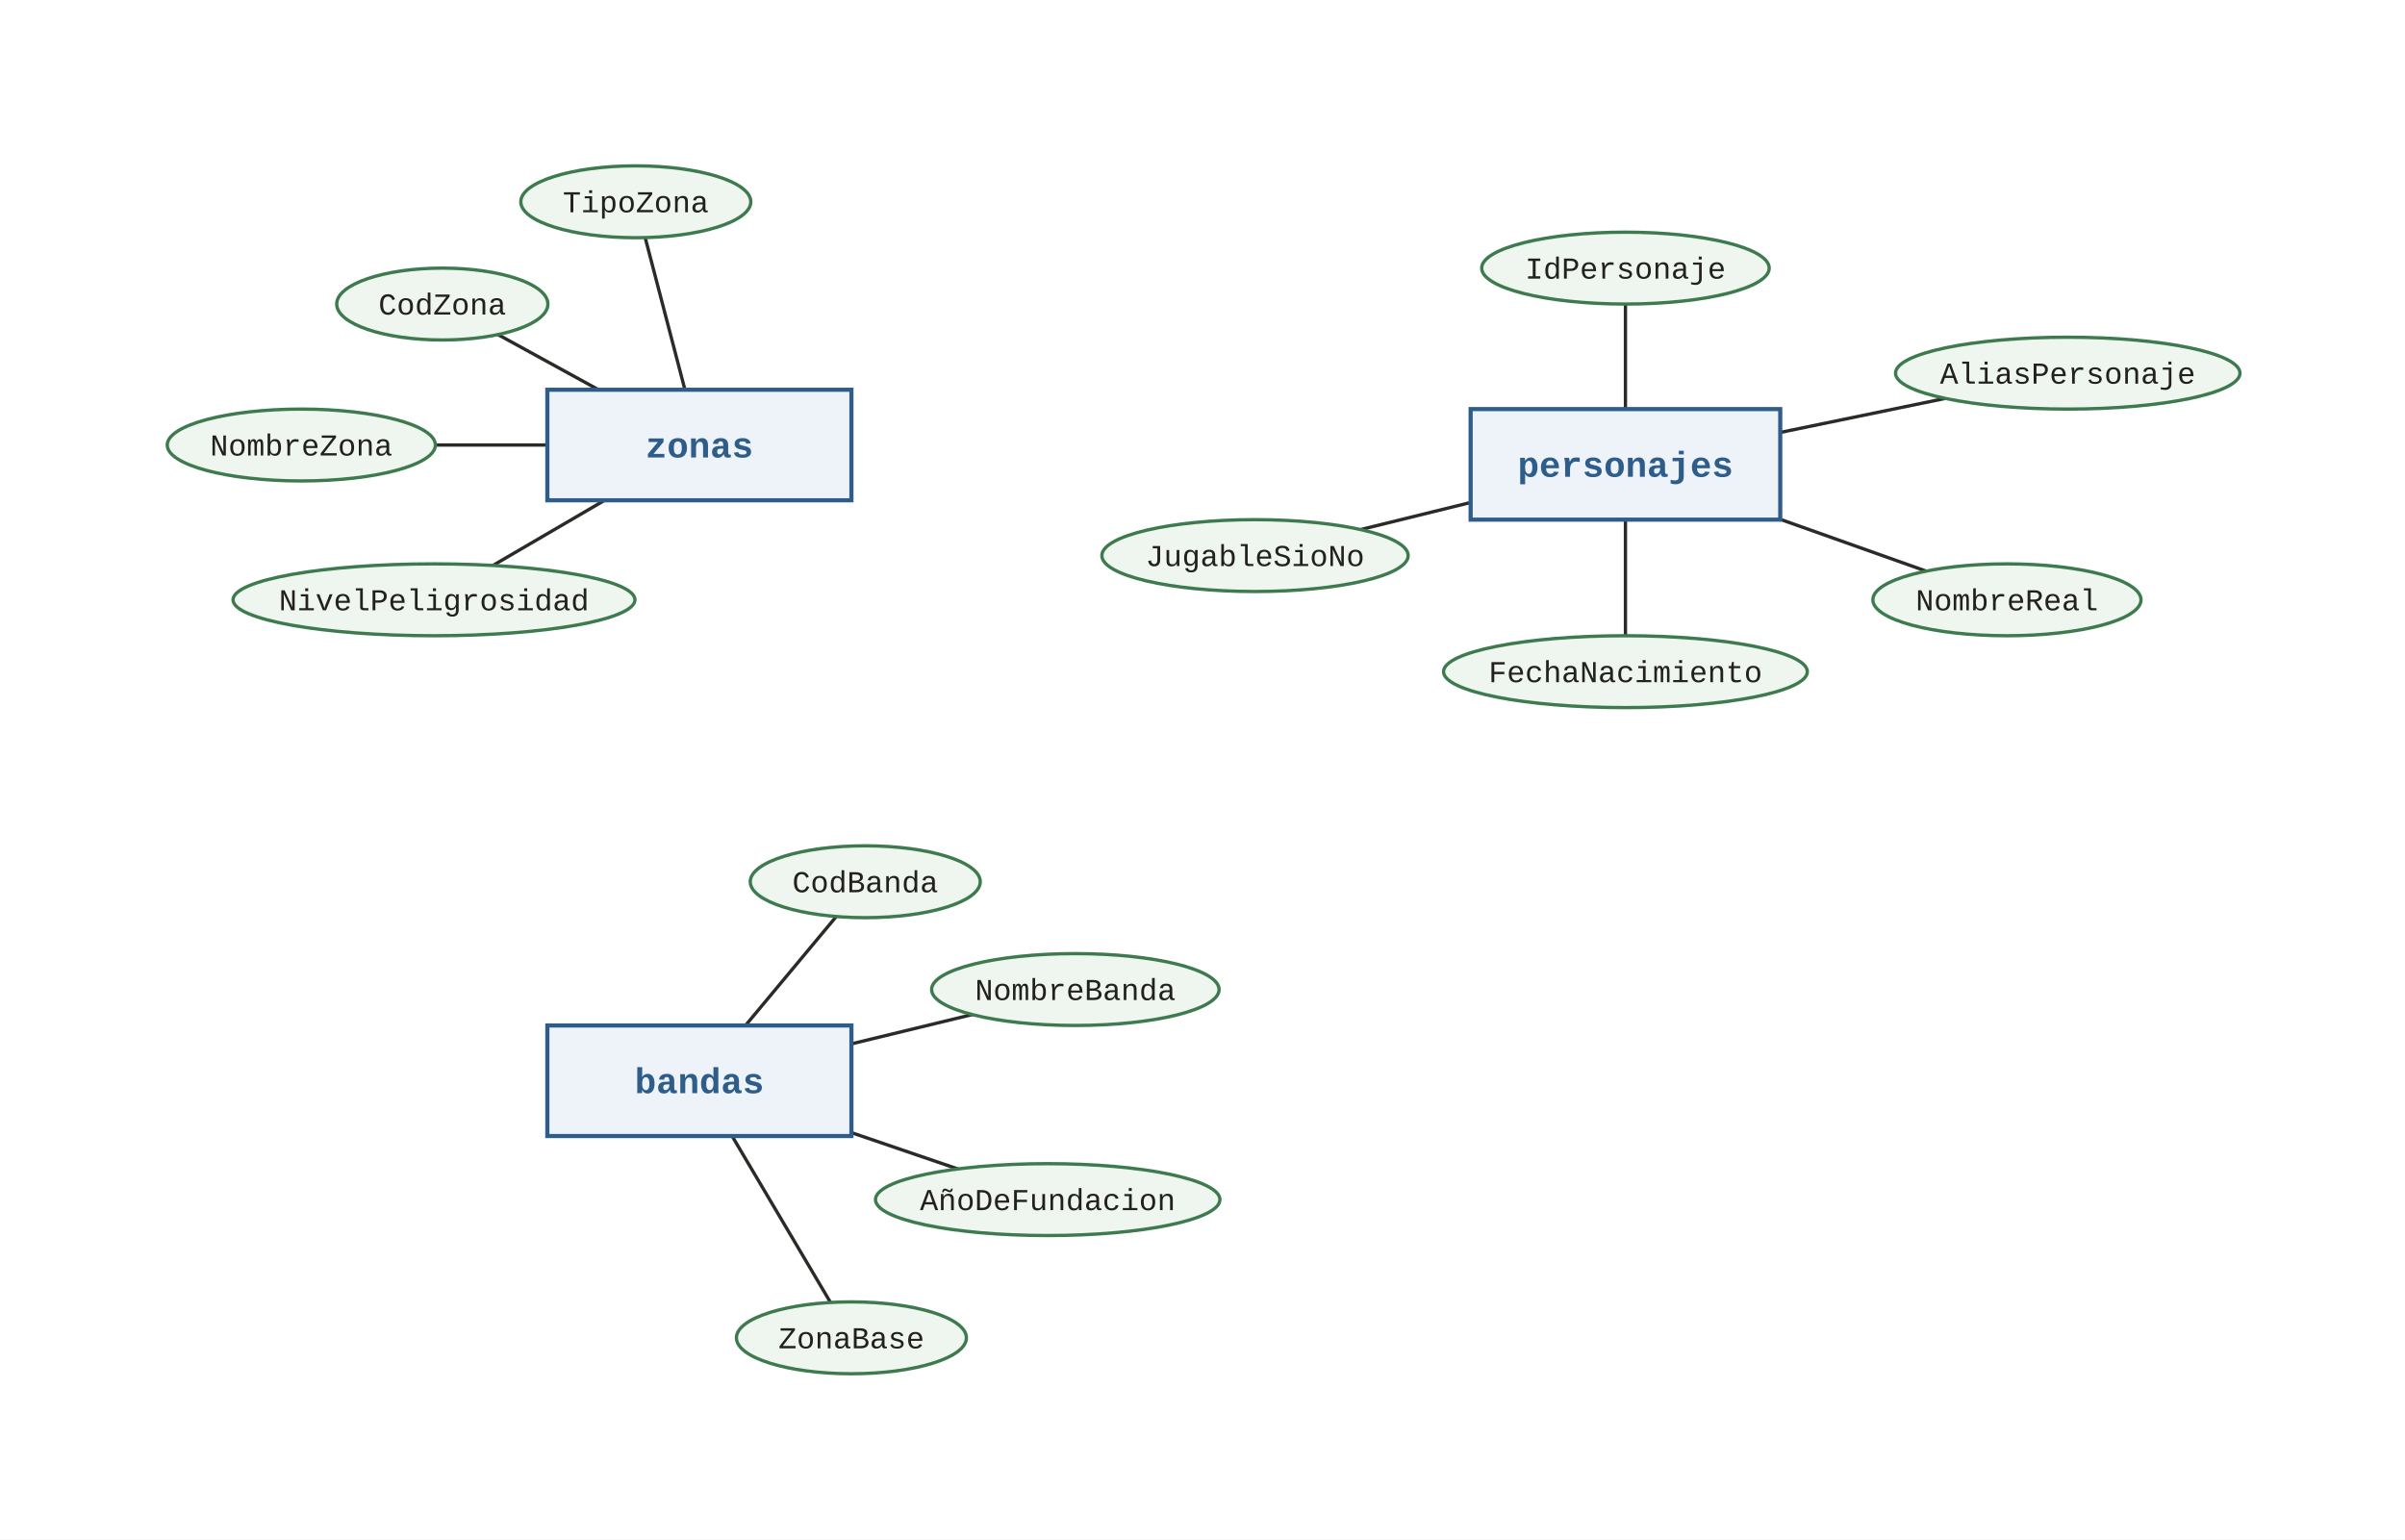
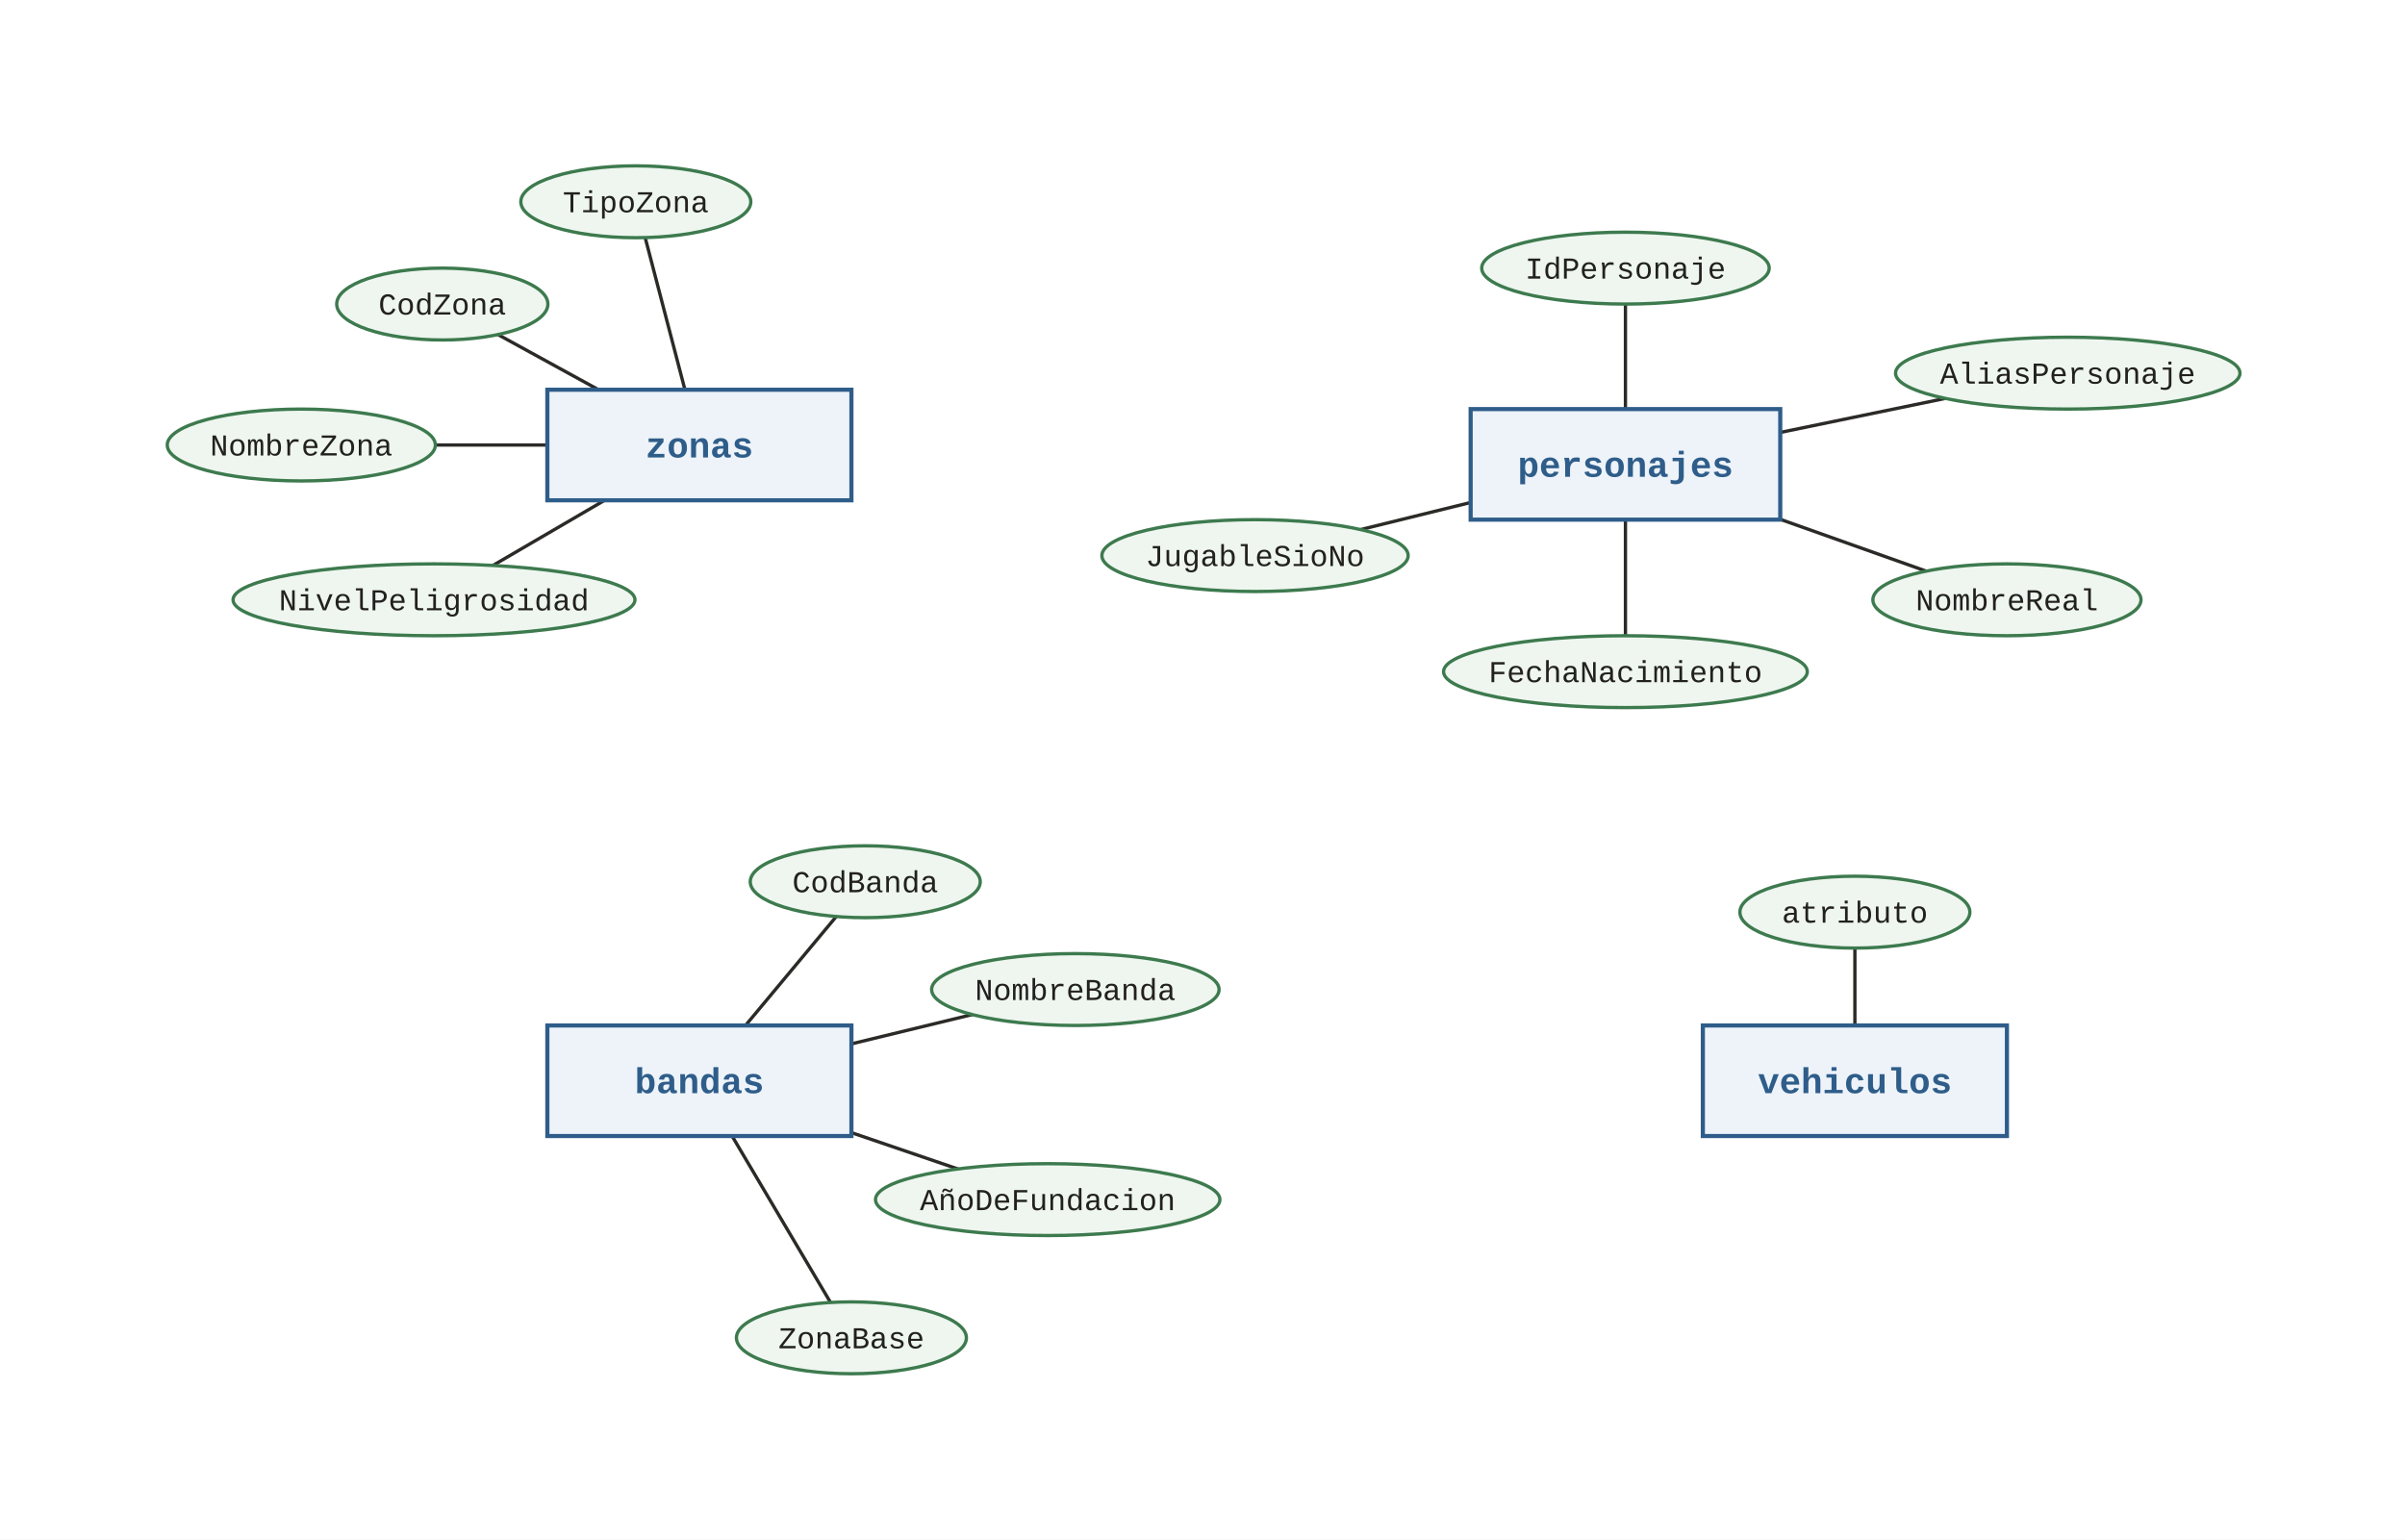
<svg xmlns="http://www.w3.org/2000/svg" viewBox="1993 1634 870 557" width="870" height="557">
  <style>.ln{stroke:#2B2A27;stroke-width:1.2}.mk{stroke:#2B2A27;stroke-width:1.5;fill:none}.mo{fill:#FFFFFF;stroke:#2B2A27;stroke-width:1.5}
.ent{fill:#EDF3F9;stroke:#2F5D8A;stroke-width:1.5}.dia{fill:#FBF2E0;stroke:#9C6510;stroke-width:1.5}.att{fill:#EEF6EF;stroke:#3D7A4E;stroke-width:1.2}.att.key{fill:#F3EDFB;stroke:#7A4FB8}.att.dr{stroke-dasharray:4 3}
.ent.in,.dia.in{fill:none}.dup{stroke:#C0362C;stroke-width:2.4}
.tx{fill:#22211F;font:11px Consolas,'JetBrains Mono','Courier New',monospace}.txk{fill:#6B3FA8;font-weight:600}.tb{font:600 13px Consolas,'JetBrains Mono','Courier New',monospace;fill:#2F5D8A}.tr{font:600 12px Consolas,'JetBrains Mono','Courier New',monospace;fill:#9C6510}.tt{font:600 10px Consolas,'JetBrains Mono','Courier New',monospace;fill:#6B6A64}
.ul{stroke:#6B3FA8;stroke-width:1}.ul.p{stroke-dasharray:3 2}.card{font:600 11px Consolas,'JetBrains Mono','Courier New',monospace;fill:#A2441C;paint-order:stroke;stroke:#FFFFFF;stroke-width:4px;stroke-linejoin:round}.cardq{fill:#6B6A64}
.tbox{fill:#FFFFFF;stroke:#A9B2C0;stroke-width:1}.thd{fill:#33557F}.thx{font:600 12.5px Consolas,'JetBrains Mono','Courier New',monospace;fill:#FFFFFF}.cx{font:11.5px Consolas,'JetBrains Mono','Courier New',monospace;fill:#22211F}.cpk{fill:#6B3FA8;font-weight:600}.cfk{fill:#A3304A}.cty{fill:#6B6A64;font-weight:400}.uq{font:600 9px Consolas,'JetBrains Mono','Courier New',monospace;fill:#2A7F8F}
.lk{stroke:#6B6A64;stroke-width:1.4;fill:none}.lk.dash{stroke-dasharray:6 4}.lkm{stroke:#6B6A64;stroke-width:1.5;fill:none}.lko{fill:#FFFFFF;stroke:#6B6A64;stroke-width:1.5}
.ipk{fill:#8E5FD0}.ifk{fill:#B4364E}.icol{fill:#2A7F8F}.inul{fill:none;stroke:#2A7F8F;stroke-width:1.3}
.rbox{fill:#FFFFFF;stroke:#22211F;stroke-width:1.1}.rnm{font:600 12.5px Consolas,'JetBrains Mono','Courier New',monospace;fill:#2F5D8A}.rcol{font:12px Consolas,'JetBrains Mono','Courier New',monospace;fill:#22211F}.rpk{font-weight:700;fill:#6B3FA8}.rfk{fill:#A3304A}.rul{stroke:#6B3FA8;stroke-width:1.1}
.rtag{font:600 9.5px Consolas,'JetBrains Mono','Courier New',monospace;fill:#6B6A64}.rarr{fill:none;stroke:#B4364E;stroke-width:1.1}.rhead{fill:#B4364E}
.ent.hd,.dia.hd{fill:none}.ktag{font:700 9px Consolas,'JetBrains Mono','Courier New',monospace;fill:#6B6A64}.rlab{fill:#FFFFFF;stroke:none;opacity:.92}.dia.assoc{stroke-dasharray:5 3}.ln.lid{stroke-width:2.2}.isal{fill:#9C6510}.skt{fill:#2F5D8A}
.thx.dup{fill:#FFC2BD}.cx.dup,.rnm.dup,.rcol.dup{fill:#C0362C;text-decoration:underline}
.note{stroke-width:1.2}.note-fold{stroke-width:1.2}.nc-y{fill:#FFF4C2;stroke:#D2AE36}.nc-b{fill:#DDEBFA;stroke:#7AA3D6}.nc-g{fill:#DFF2E1;stroke:#7DBB87}.nc-p{fill:#FBE1EC;stroke:#D98AAE}.note-fold{filter:brightness(.93)}.note-tx{font:12px 'Segoe UI',Arial,sans-serif;fill:#2B2A27}</style>
  <rect x="1993" y="1634" width="870" height="557" fill="#ffffff" />
  <line x1="2246" y1="1795" x2="2153" y2="1744" class="ln" />
  <line x1="2246" y1="1795" x2="2102" y2="1795" class="ln" />
  <line x1="2246" y1="1795" x2="2223" y2="1707" class="ln" />
  <line x1="2246" y1="1795" x2="2150" y2="1851" class="ln" />
  <line x1="2581" y1="1802" x2="2581" y2="1731" class="ln" />
  <line x1="2581" y1="1802" x2="2741" y2="1769" class="ln" />
  <line x1="2581" y1="1802" x2="2719" y2="1851" class="ln" />
  <line x1="2581" y1="1802" x2="2581" y2="1877" class="ln" />
  <line x1="2581" y1="1802" x2="2447" y2="1835" class="ln" />
  <line x1="2246" y1="2025" x2="2306" y2="1953" class="ln" />
  <line x1="2246" y1="2025" x2="2382" y2="1992" class="ln" />
  <line x1="2246" y1="2025" x2="2372" y2="2068" class="ln" />
  <line x1="2246" y1="2025" x2="2301" y2="2118" class="ln" />
+   <line x1="2664" y1="2025" x2="2664" y2="1964" class="ln" />
  <g class="node" data-id="nmwmhqvag3xdsrz">
    <rect x="2191" y="1775" width="110" height="40" class="ent" />
    <text x="2246" y="1799.5" text-anchor="middle" class="tb">zonas</text>
  </g>
  <g class="node" data-id="nmwmhrrtz46f440">
    <ellipse cx="2153" cy="1744" rx="38.2" ry="13" class="att" />
    <text x="2153" y="1747.8" text-anchor="middle" class="tx">CodZona</text>
  </g>
  <g class="node" data-id="nmwmhs1pz4838rc">
    <ellipse cx="2102" cy="1795" rx="48.5" ry="13" class="att" />
    <text x="2102" y="1798.8" text-anchor="middle" class="tx">NombreZona</text>
  </g>
  <g class="node" data-id="nmwmhse6k4avtgo">
    <ellipse cx="2223" cy="1707" rx="41.6" ry="13" class="att" />
    <text x="2223" y="1710.8" text-anchor="middle" class="tx">TipoZona</text>
  </g>
  <g class="node" data-id="nmwmhsl8x4cs0xw">
    <ellipse cx="2150" cy="1851" rx="72.7" ry="13" class="att" />
    <text x="2150" y="1854.8" text-anchor="middle" class="tx">NivelPeligrosidad</text>
  </g>
  <g class="node" data-id="nmwmhtg534eof8d">
    <rect x="2525" y="1782" width="112" height="40" class="ent" />
    <text x="2581" y="1806.5" text-anchor="middle" class="tb">personajes</text>
  </g>
  <g class="node" data-id="nmwmhtvoe4fcd3s">
    <ellipse cx="2581" cy="1731" rx="52" ry="13" class="att" />
    <text x="2581" y="1734.8" text-anchor="middle" class="tx">IdPersonaje</text>
  </g>
  <g class="node" data-id="nmwmhtzp54hasp6">
    <ellipse cx="2741" cy="1769" rx="62.3" ry="13" class="att" />
    <text x="2741" y="1772.8" text-anchor="middle" class="tx">AliasPersonaje</text>
  </g>
  <g class="node" data-id="nmwmhu9s44jnxp9">
    <ellipse cx="2719" cy="1851" rx="48.5" ry="13" class="att" />
    <text x="2719" y="1854.8" text-anchor="middle" class="tx">NombreReal</text>
  </g>
  <g class="node" data-id="nmwmhvhij4l5lyf">
    <ellipse cx="2581" cy="1877" rx="65.8" ry="13" class="att" />
    <text x="2581" y="1880.8" text-anchor="middle" class="tx">FechaNacimiento</text>
  </g>
  <g class="node" data-id="nmwmhw2st4nqzpn">
    <ellipse cx="2447" cy="1835" rx="55.4" ry="13" class="att" />
    <text x="2447" y="1838.8" text-anchor="middle" class="tx">JugableSioNo</text>
  </g>
  <g class="node" data-id="nmwmhxjzb4pf9rv">
    <rect x="2191" y="2005" width="110" height="40" class="ent" />
    <text x="2246" y="2029.5" text-anchor="middle" class="tb">bandas</text>
  </g>
  <g class="node" data-id="nmwmhxsy74qo5d7">
    <ellipse cx="2306" cy="1953" rx="41.6" ry="13" class="att" />
    <text x="2306" y="1956.8" text-anchor="middle" class="tx">CodBanda</text>
  </g>
  <g class="node" data-id="nmwmhy7ny4s7mmz">
    <ellipse cx="2382" cy="1992" rx="52" ry="13" class="att" />
    <text x="2382" y="1995.8" text-anchor="middle" class="tx">NombreBanda</text>
  </g>
  <g class="node" data-id="nmwmhzwdd4umxmz">
    <ellipse cx="2372" cy="2068" rx="62.3" ry="13" class="att" />
    <text x="2372" y="2071.8" text-anchor="middle" class="tx">AñoDeFundacion</text>
  </g>
  <g class="node" data-id="nmwmi0gy84w97ze">
    <ellipse cx="2301" cy="2118" rx="41.6" ry="13" class="att" />
    <text x="2301" y="2121.8" text-anchor="middle" class="tx">ZonaBase</text>
  </g>
+   <g class="node" data-id="nmwmi2cq74yrbnu">
+     <rect x="2609" y="2005" width="110" height="40" class="ent" />
+     <text x="2664" y="2029.5" text-anchor="middle" class="tb">vehiculos</text>
+   </g>
+   <g class="node" data-id="nmwmi2nv34ztt1i">
+     <ellipse cx="2664" cy="1964" rx="41.6" ry="13" class="att" />
+     <text x="2664" y="1967.8" text-anchor="middle" class="tx">atributo</text>
+   </g>
</svg>
